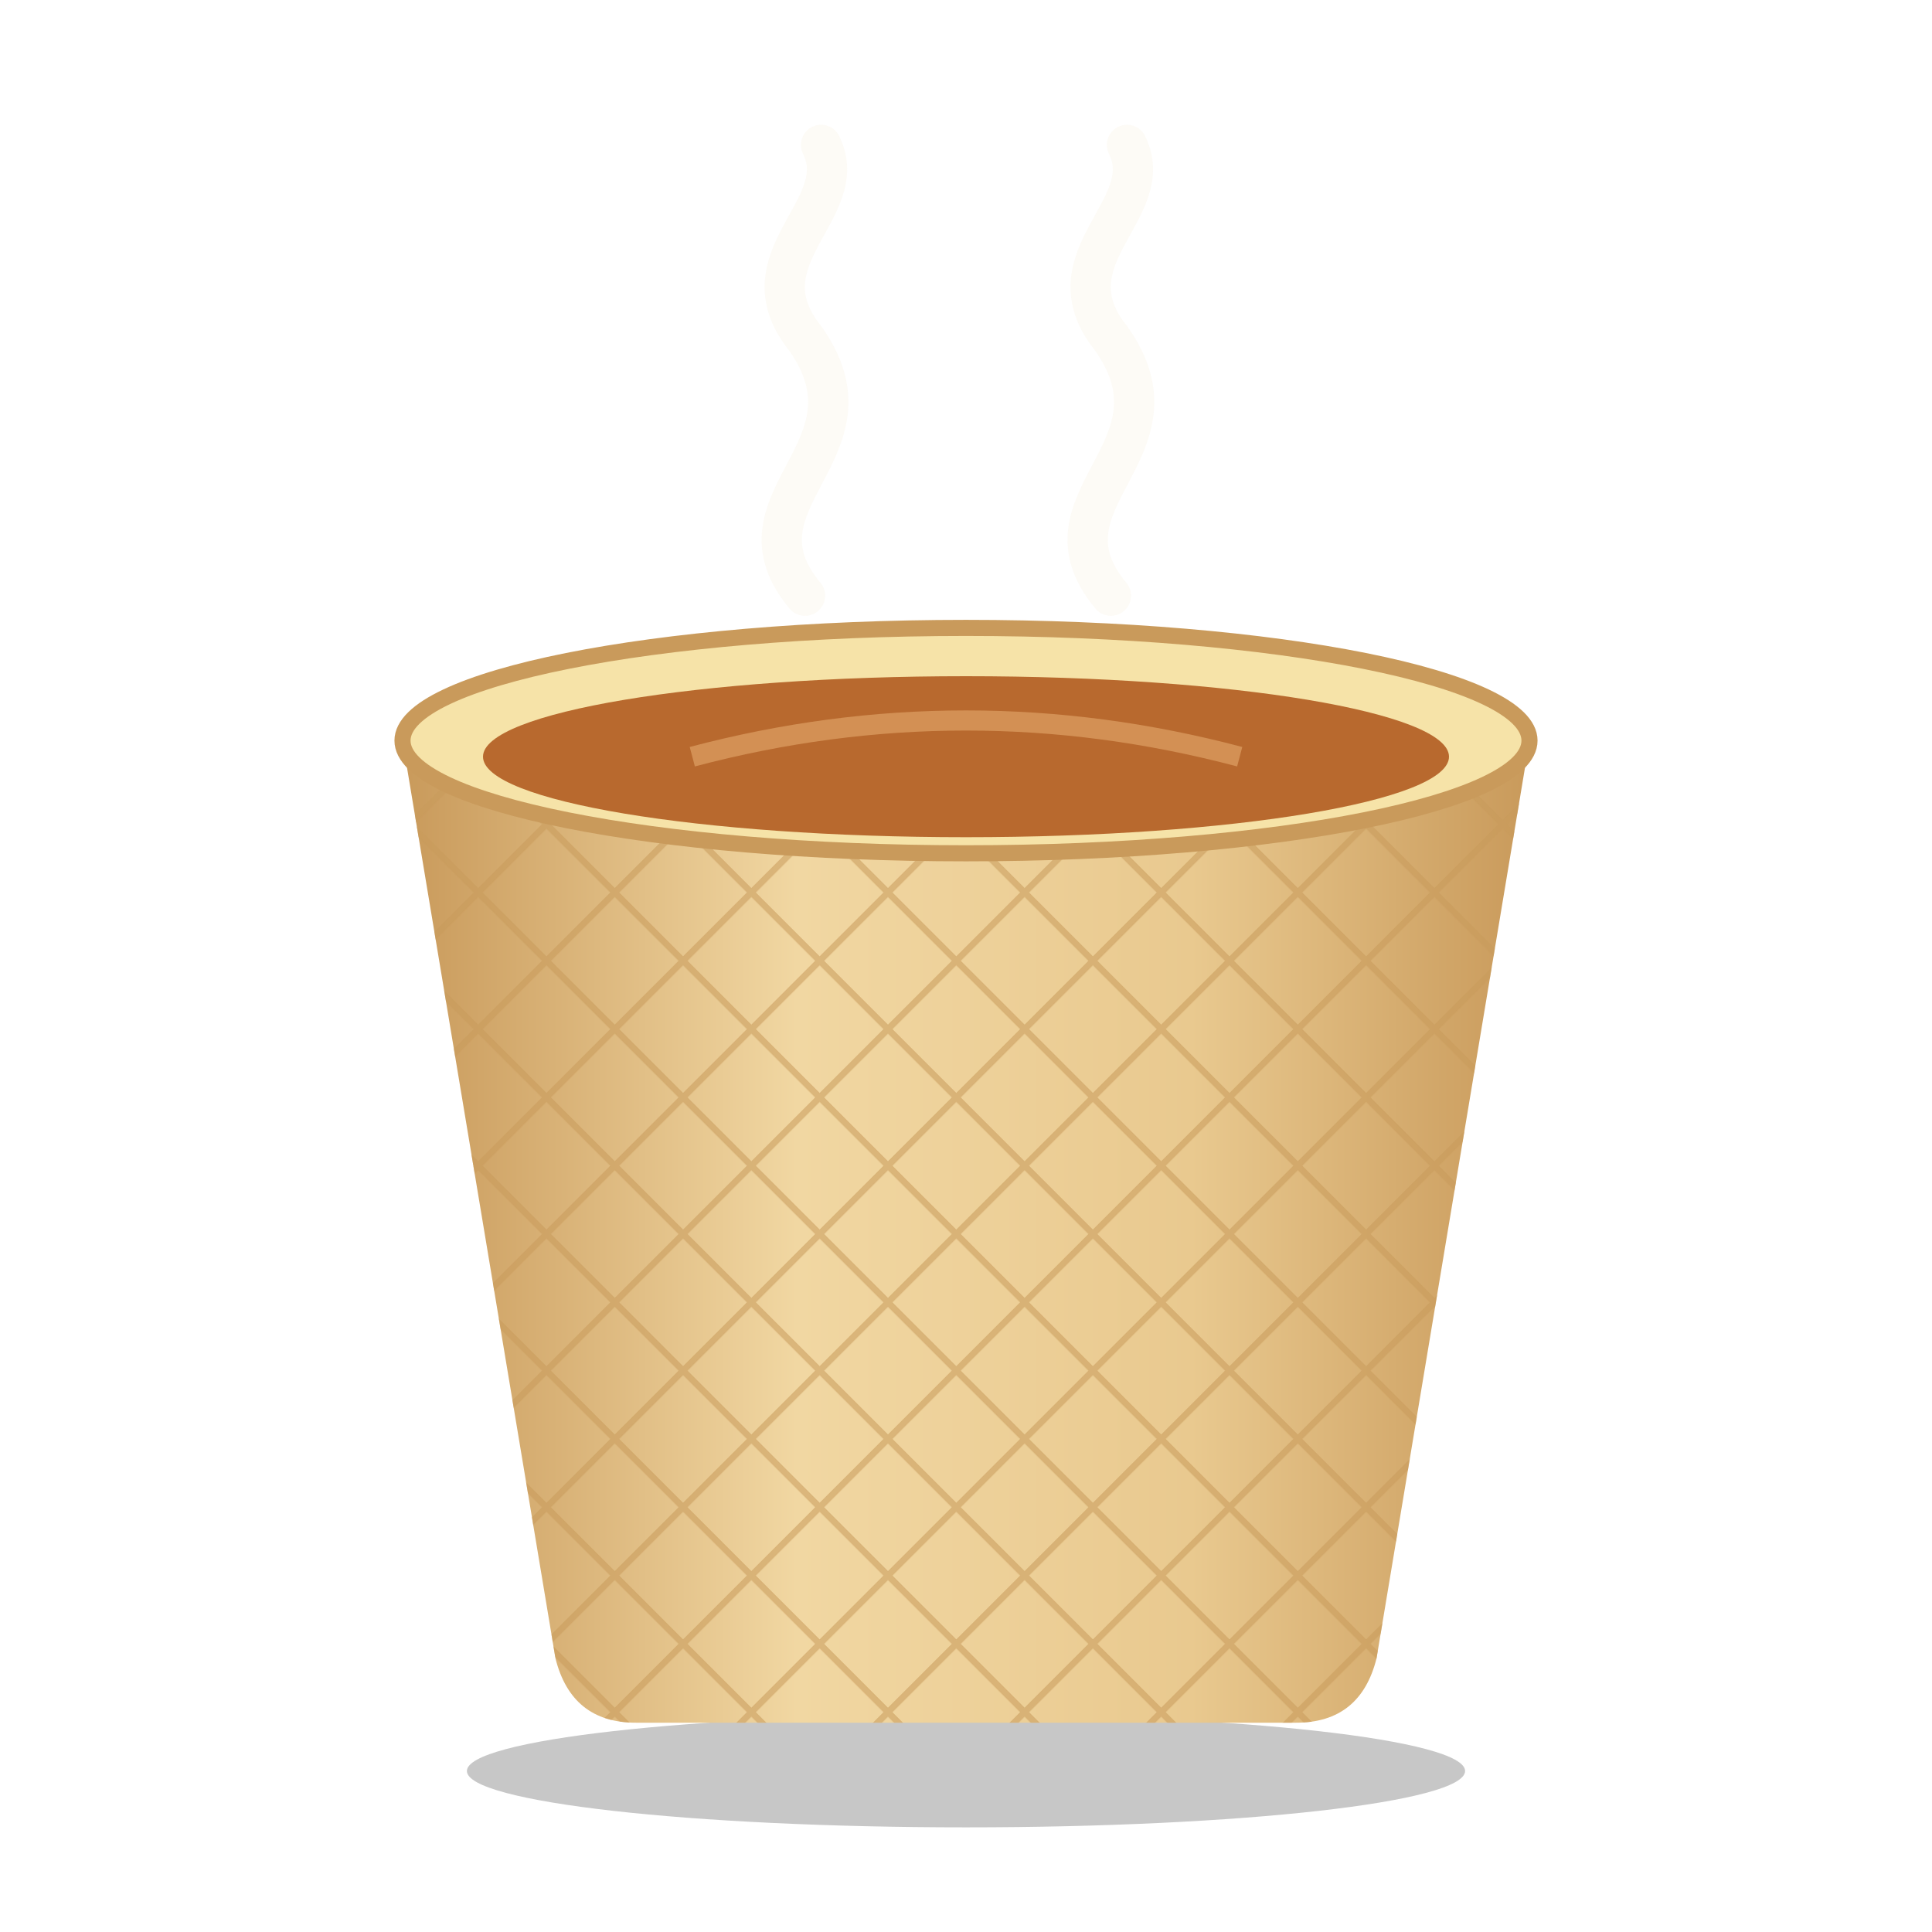
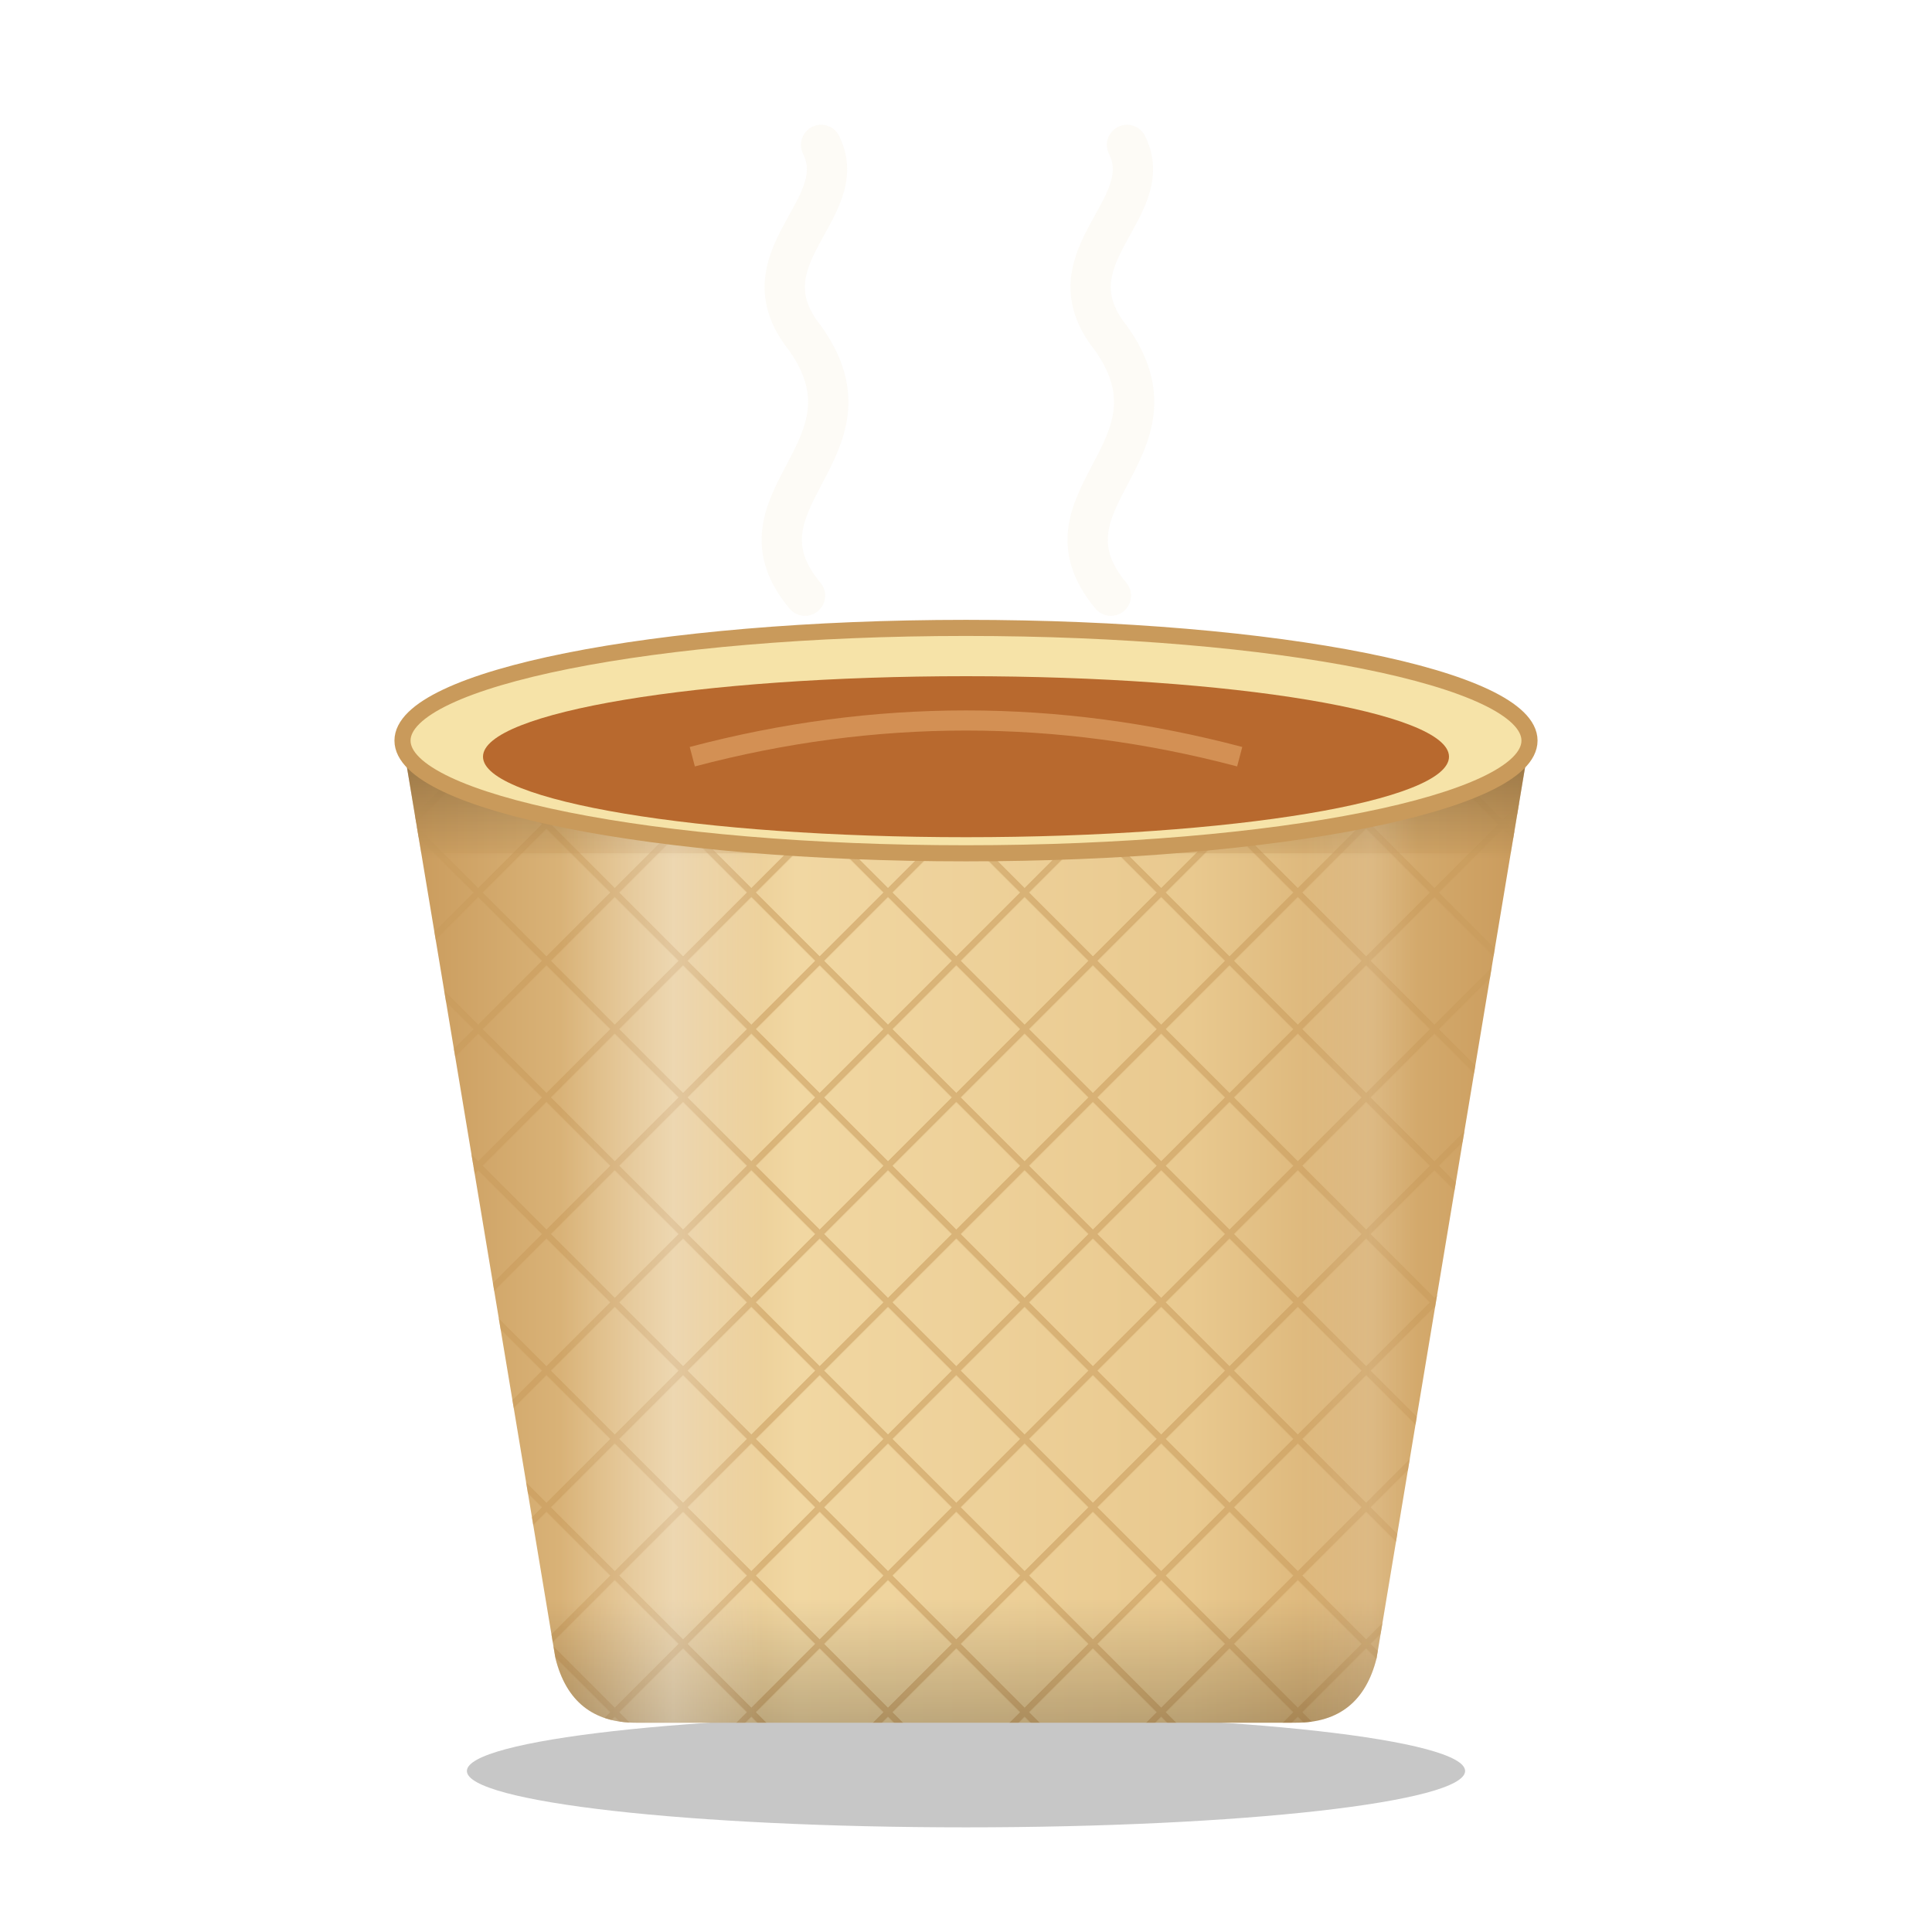
<svg xmlns="http://www.w3.org/2000/svg" viewBox="0 0 240 240" width="480" height="480">
  <defs>
    <linearGradient id="w" x1="0" y1="0" x2="1" y2="0">
      <stop offset="0" stop-color="#C99A5B" />
      <stop offset=".35" stop-color="#F1D7A2" />
      <stop offset=".7" stop-color="#E9C98F" />
      <stop offset="1" stop-color="#C99A5B" />
    </linearGradient>
    <pattern id="grid" width="12" height="12" patternUnits="userSpaceOnUse" patternTransform="rotate(45)">
      <path d="M0 0H12M0 0V12" stroke="#C99A5B" stroke-width="1.6" opacity=".55" />
    </pattern>
    <clipPath id="c">
      <path d="M50 92 L190 92 L171 206 Q169 214 161 214 L79 214 Q71 214 69 206 Z" />
    </clipPath>
+     <linearGradient id="gl" x1="0" y1="0" x2="1" y2="0">
+       <stop offset=".14" stop-color="#fff" stop-opacity="0" />
+       <stop offset=".24" stop-color="#fff" stop-opacity=".32" />
+       <stop offset=".32" stop-color="#fff" stop-opacity="0" />
+       <stop offset=".8" stop-color="#fff" stop-opacity="0" />
+       <stop offset=".86" stop-color="#fff" stop-opacity=".12" />
+       <stop offset=".9" stop-color="#fff" stop-opacity="0" />
+     </linearGradient>
+     <linearGradient id="sh" x1="0" y1="0" x2="0" y2="1">
+       <stop offset="0" stop-color="#000" stop-opacity=".28" />
+       <stop offset=".12" stop-color="#000" stop-opacity="0" />
+       <stop offset=".85" stop-color="#000" stop-opacity="0" />
+       <stop offset="1" stop-color="#000" stop-opacity=".25" />
+     </linearGradient>
  </defs>
  <ellipse cx="120" cy="220" rx="62" ry="7" fill="#000" opacity=".22" />
  <path d="M50 92 L190 92 L171 206 Q169 214 161 214 L79 214 Q71 214 69 206 Z" fill="url(#w)" />
  <path d="M50 92 L190 92 L171 206 Q169 214 161 214 L79 214 Q71 214 69 206 Z" fill="url(#grid)" />
+   <g clip-path="url(#c)">
+     <rect x="40" y="92" width="160" height="14" fill="#C99A5B" opacity=".35" />
+     <rect x="40" y="92" width="160" height="125" fill="url(#sh)" />
+   </g>
+   <path d="M50 92 L190 92 L171 206 Q169 214 161 214 L79 214 Q71 214 69 206 Z" fill="url(#gl)" />
  <ellipse cx="120" cy="92" rx="70" ry="14" fill="#F6E3A8" stroke="#C99A5B" stroke-width="2" />
  <ellipse cx="120" cy="94" rx="60" ry="10" fill="#B8692E" />
  <path d="M86 94 q34 -9 68 0" stroke="#D99A5E" stroke-width="2.5" fill="none" opacity=".8" />
  <g fill="none" stroke="#FBF7EE" stroke-width="5" stroke-linecap="round" opacity=".55">
    <path d="M100 74 c-10 -12 10 -18 0 -32 c-8 -10 6 -16 2 -24" />
    <path d="M138 74 c-10 -12 10 -18 0 -32 c-8 -10 6 -16 2 -24" />
  </g>
</svg>
